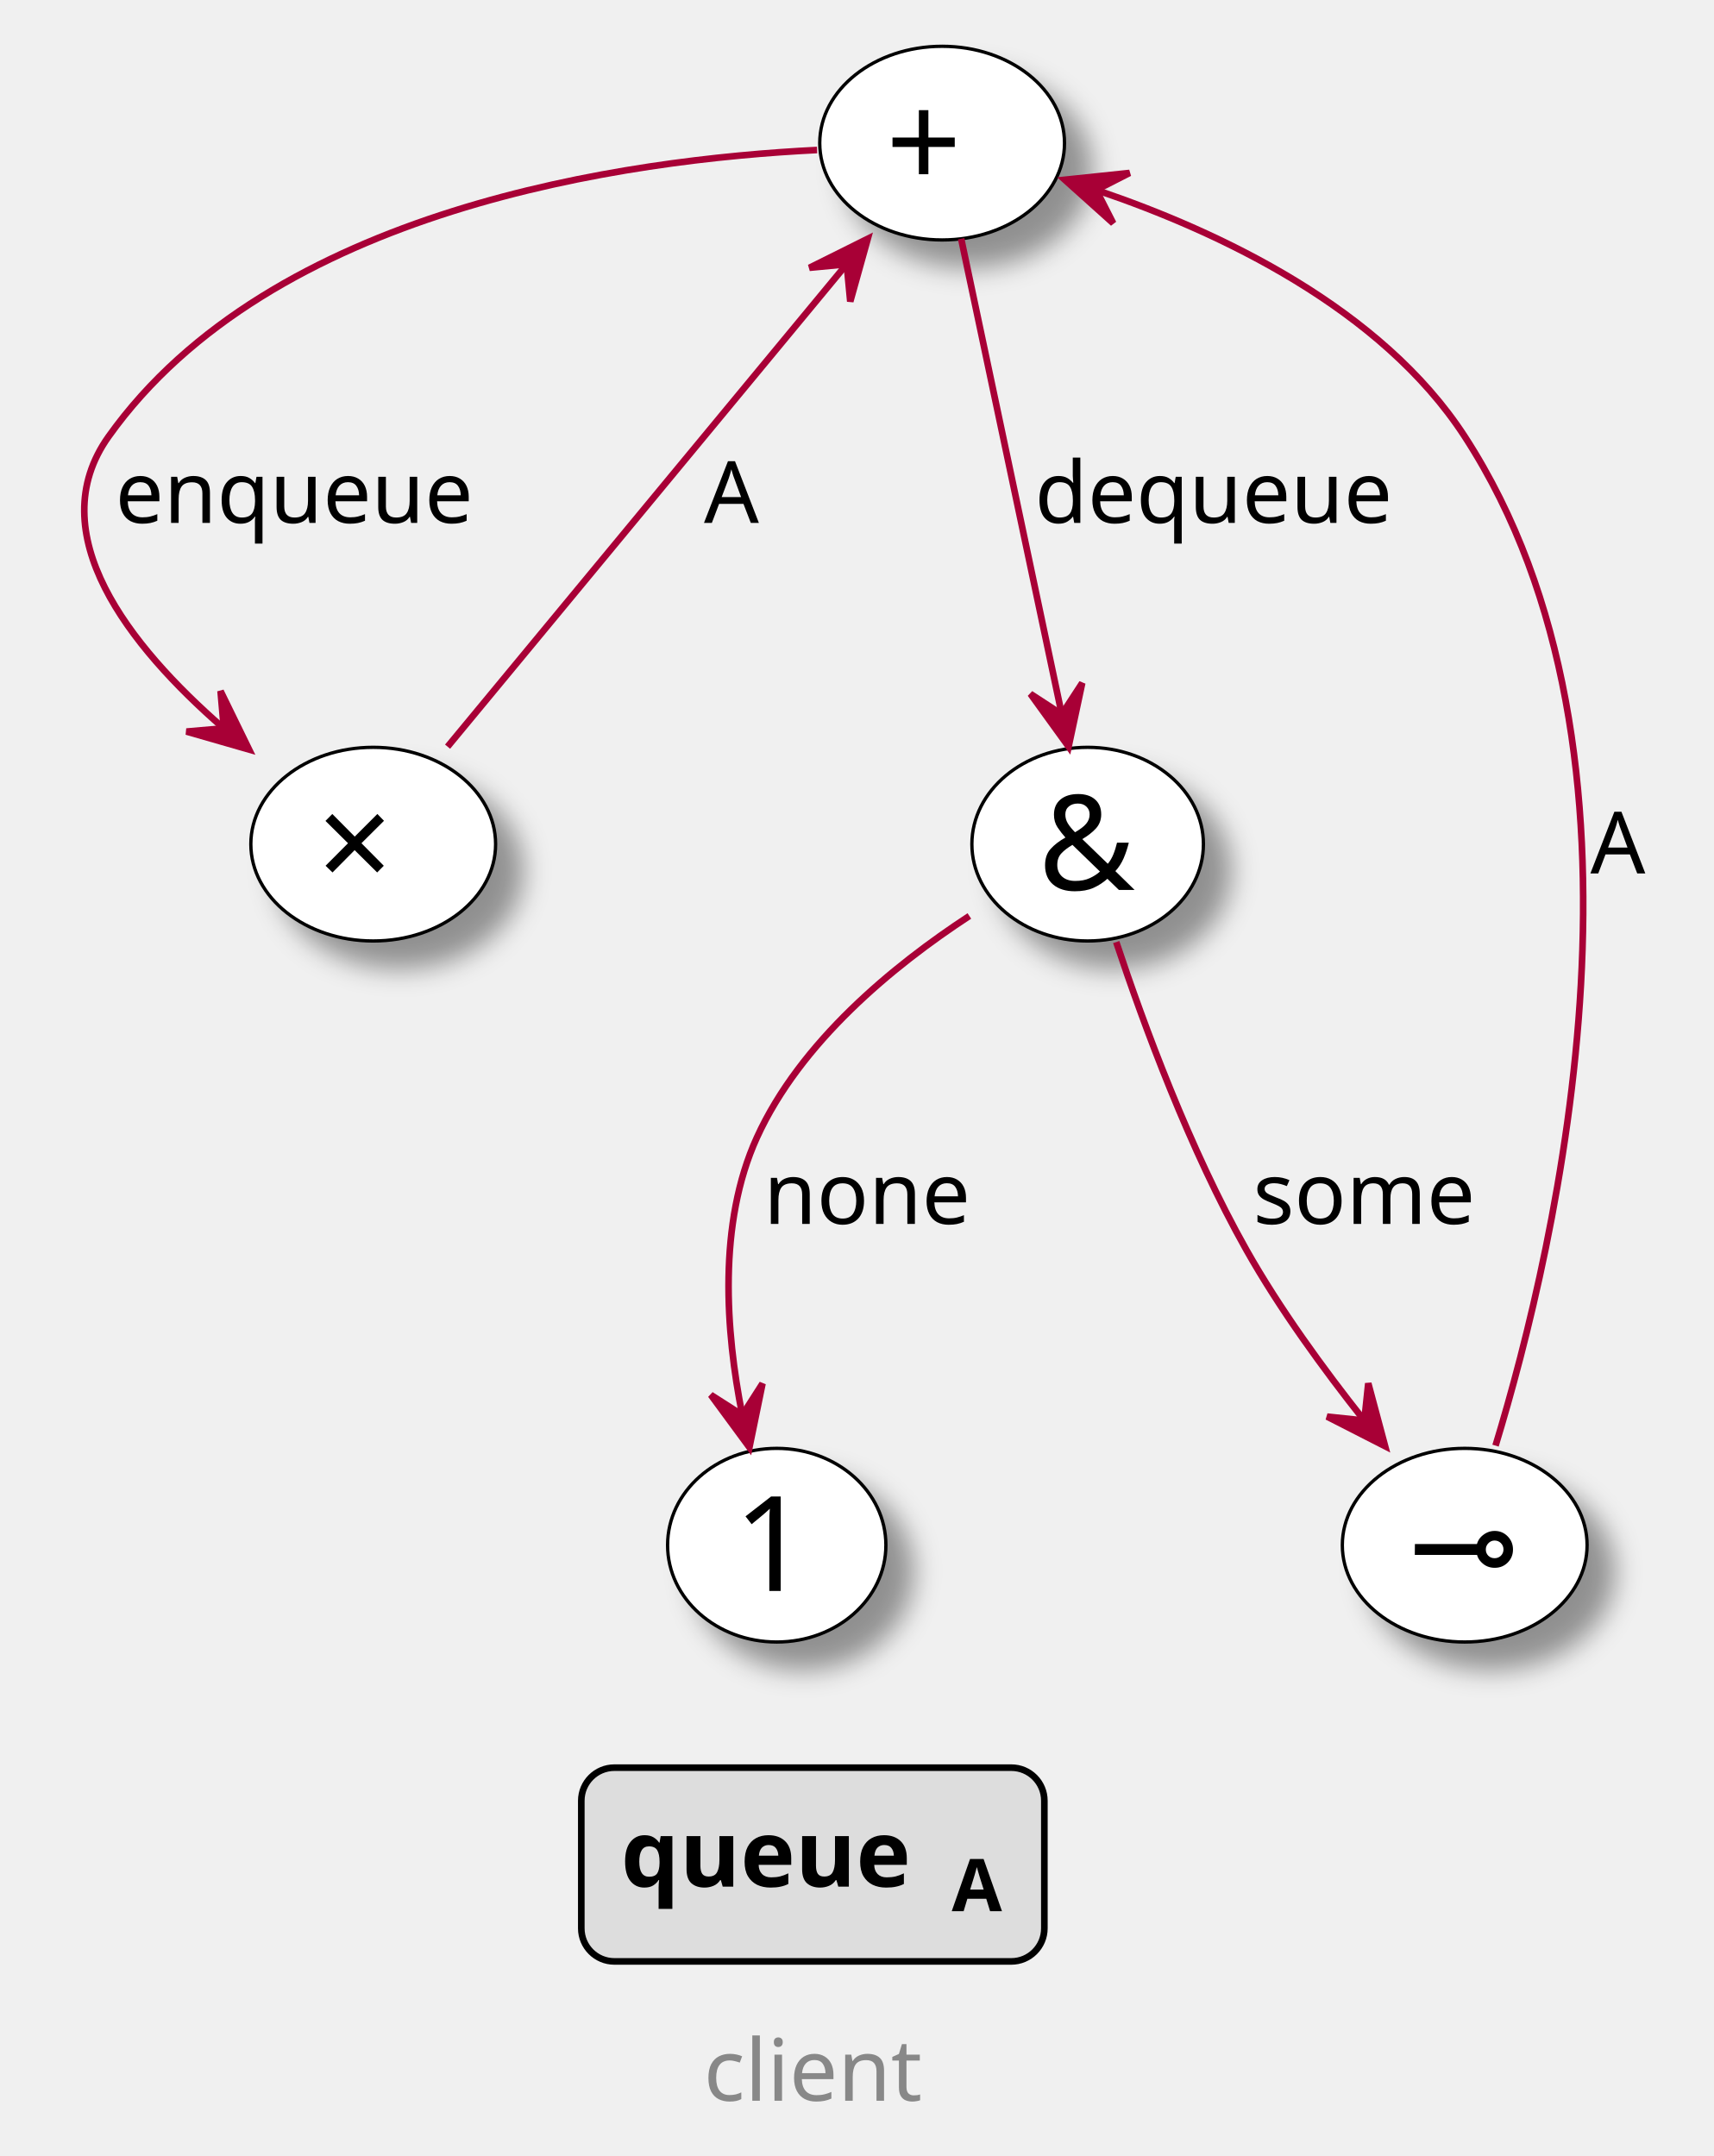
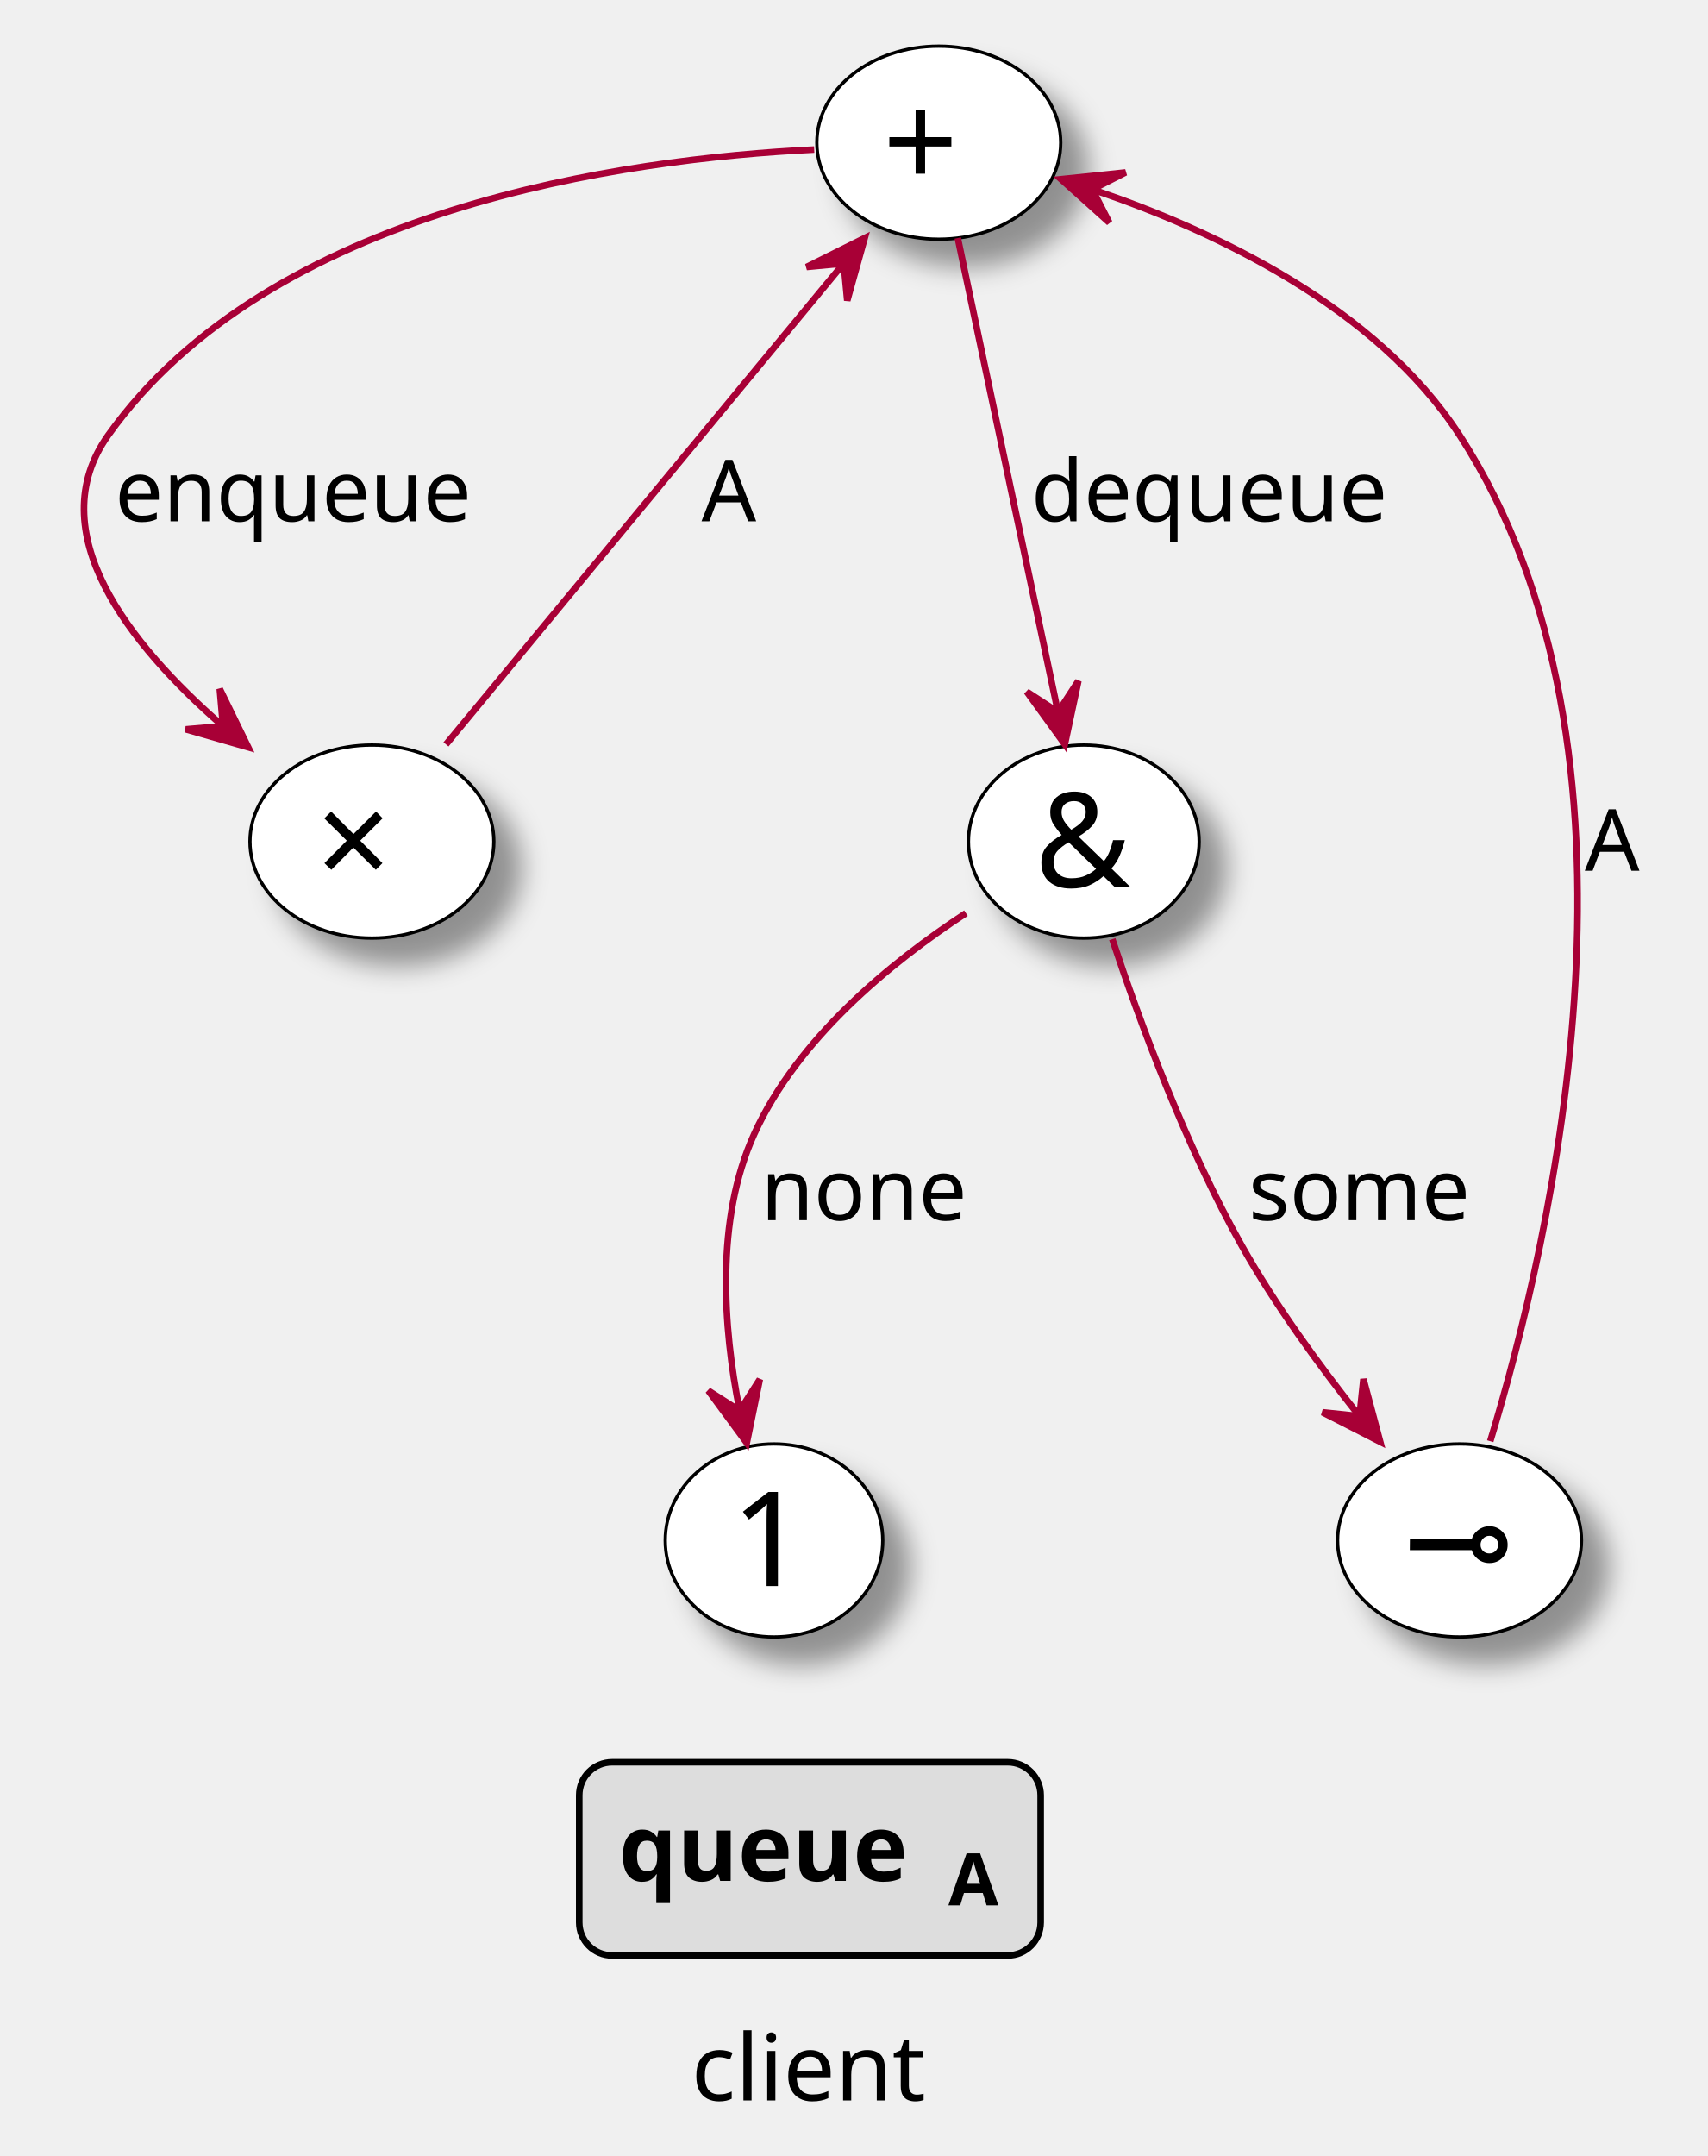
- <svg xmlns="http://www.w3.org/2000/svg" contentScriptType="application/ecmascript" contentStyleType="text/css" height="326px" preserveAspectRatio="none" style="width:259px;height:326px;background:#FFFFFF;" version="1.1" viewBox="0 0 259 326" width="259px" zoomAndPan="magnify">
+ <svg xmlns="http://www.w3.org/2000/svg" contentScriptType="application/ecmascript" contentStyleType="text/css" height="327px" preserveAspectRatio="none" style="width:259px;height:327px;background:#FFFFFF;" version="1.1" viewBox="0 0 259 327" width="259px" zoomAndPan="magnify">
  <defs>
-     <filter height="300%" id="f117manlyyq2zz" width="300%" x="-1" y="-1">
+     <filter height="300%" id="fgl46vo5dkoj2" width="300%" x="-1" y="-1">
      <feGaussianBlur result="blurOut" stdDeviation="2.0" />
      <feColorMatrix in="blurOut" result="blurOut2" type="matrix" values="0 0 0 0 0 0 0 0 0 0 0 0 0 0 0 0 0 0 .4 0" />
      <feOffset dx="4.0" dy="4.0" in="blurOut2" result="blurOut3" />
      <feBlend in="SourceGraphic" in2="blurOut3" mode="normal" />
    </filter>
  </defs>
  <g>
-     <rect fill="#FFFFFF" filter="url(#f117manlyyq2zz)" height="29.281" rx="50" ry="50" style="stroke:#000000;stroke-width:0.5;" width="37" x="123.92" y="7" />
+     <rect fill="#FFFFFF" filter="url(#fgl46vo5dkoj2)" height="29.281" rx="50" ry="50" style="stroke:#000000;stroke-width:0.5;" width="37" x="123.92" y="7" />
    <text fill="#000000" font-family="sans-serif" font-size="20" lengthAdjust="spacing" textLength="17" x="133.92" y="28.564">+</text>
-     <rect fill="#FFFFFF" filter="url(#f117manlyyq2zz)" height="29.281" rx="50" ry="50" style="stroke:#000000;stroke-width:0.5;" width="37" x="37.92" y="113" />
+     <rect fill="#FFFFFF" filter="url(#fgl46vo5dkoj2)" height="29.281" rx="50" ry="50" style="stroke:#000000;stroke-width:0.5;" width="37" x="37.92" y="113" />
    <text fill="#000000" font-family="sans-serif" font-size="20" lengthAdjust="spacing" textLength="17" x="47.92" y="134.565">×</text>
-     <rect fill="#FFFFFF" filter="url(#f117manlyyq2zz)" height="29.281" rx="50" ry="50" style="stroke:#000000;stroke-width:0.5;" width="35" x="146.92" y="113" />
+     <rect fill="#FFFFFF" filter="url(#fgl46vo5dkoj2)" height="29.281" rx="50" ry="50" style="stroke:#000000;stroke-width:0.5;" width="35" x="146.92" y="113" />
    <text fill="#000000" font-family="sans-serif" font-size="20" lengthAdjust="spacing" textLength="15" x="156.92" y="134.565">&amp;</text>
-     <rect fill="#FFFFFF" filter="url(#f117manlyyq2zz)" height="29.281" rx="50" ry="50" style="stroke:#000000;stroke-width:0.5;" width="37" x="202.92" y="219" />
+     <rect fill="#FFFFFF" filter="url(#fgl46vo5dkoj2)" height="29.281" rx="50" ry="50" style="stroke:#000000;stroke-width:0.5;" width="37" x="202.92" y="219" />
    <text fill="#000000" font-family="sans-serif" font-size="20" lengthAdjust="spacing" textLength="17" x="212.92" y="240.565">⊸</text>
-     <rect fill="#FFFFFF" filter="url(#f117manlyyq2zz)" height="29.281" rx="50" ry="50" style="stroke:#000000;stroke-width:0.5;" width="33" x="100.92" y="219" />
+     <rect fill="#FFFFFF" filter="url(#fgl46vo5dkoj2)" height="29.281" rx="50" ry="50" style="stroke:#000000;stroke-width:0.5;" width="33" x="100.92" y="219" />
    <text fill="#000000" font-family="sans-serif" font-size="20" lengthAdjust="spacing" textLength="13" x="110.92" y="240.565">1</text>
    <path d="M123.52,22.68 C94.82,24.1 41,31.51 16.42,66 C6,80.62 19.6,97.73 33.69,110.01 " fill="none" id="q1-to-q2" style="stroke:#A80036;stroke-width:1.0;" />
    <polygon fill="#A80036" points="37.66,113.34,33.339,104.49,33.831,110.125,28.195,110.617,37.66,113.34" style="stroke:#A80036;stroke-width:1.0;" />
    <text fill="#000000" font-family="sans-serif" font-size="13" lengthAdjust="spacing" textLength="56" x="17.42" y="79.067">enqueue</text>
    <path d="M127.93,40.02 C110.93,60.58 83.12,94.21 67.66,112.9 " fill="none" id="q1-backto-q2" style="stroke:#A80036;stroke-width:1.0;" />
    <polygon fill="#A80036" points="131.18,36.1,122.365,40.492,127.996,39.955,128.533,45.586,131.18,36.1" style="stroke:#A80036;stroke-width:1.0;" />
    <text fill="#000000" font-family="sans-serif" font-size="13" lengthAdjust="spacing" textLength="9" x="106.42" y="79.067">A</text>
    <path d="M145.3,36.1 C149.18,54.47 156.13,87.3 160.49,107.93 " fill="none" id="q1-to-q3" style="stroke:#A80036;stroke-width:1.0;" />
    <polygon fill="#A80036" points="161.54,112.9,163.6,103.269,160.51,108.007,155.772,104.917,161.54,112.9" style="stroke:#A80036;stroke-width:1.0;" />
    <text fill="#000000" font-family="sans-serif" font-size="13" lengthAdjust="spacing" textLength="56" x="156.42" y="79.067">dequeue</text>
    <path d="M168.74,142.44 C172.92,155.03 179.87,173.84 188.42,189 C193.45,197.92 200.11,207.05 206.12,214.64 " fill="none" id="q3-to-q4" style="stroke:#A80036;stroke-width:1.0;" />
    <polygon fill="#A80036" points="209.39,218.68,206.84,209.167,206.246,214.792,200.62,214.198,209.39,218.68" style="stroke:#A80036;stroke-width:1.0;" />
    <text fill="#000000" font-family="sans-serif" font-size="13" lengthAdjust="spacing" textLength="36" x="189.42" y="185.067">some</text>
    <path d="M146.54,138.5 C135.02,146.04 121,157.55 114.42,172 C108.47,185.06 109.72,201.4 112.18,213.8 " fill="none" id="q3-to-q5" style="stroke:#A80036;stroke-width:1.0;" />
    <polygon fill="#A80036" points="113.29,218.85,115.269,209.202,112.219,213.966,107.455,210.916,113.29,218.85" style="stroke:#A80036;stroke-width:1.0;" />
    <text fill="#000000" font-family="sans-serif" font-size="13" lengthAdjust="spacing" textLength="32" x="115.42" y="185.067">none</text>
    <path d="M165.97,28.81 C184.34,35.05 208.79,46.56 221.42,66 C252.75,114.24 235.37,188.09 226.08,218.59 " fill="none" id="q1-backto-q4" style="stroke:#A80036;stroke-width:1.0;" />
    <polygon fill="#A80036" points="160.96,27.18,168.287,33.761,165.716,28.723,170.755,26.152,160.96,27.18" style="stroke:#A80036;stroke-width:1.0;" />
    <text fill="#000000" font-family="sans-serif" font-size="13" lengthAdjust="spacing" textLength="9" x="240.42" y="132.067">A</text>
    <rect fill="#DDDDDD" height="29.297" rx="5" ry="5" style="stroke:#000000;stroke-width:1.0;" width="70" x="87.875" y="267.281" />
    <text fill="#000000" font-family="sans-serif" font-size="14" font-weight="bold" lengthAdjust="spacing" textLength="50" x="93.875" y="285.276">queue</text>
    <text fill="#000000" font-family="sans-serif" font-size="11" font-weight="bold" lengthAdjust="spacing" textLength="8" x="143.875" y="288.984">A</text>
-     <text fill="#888888" font-family="sans-serif" font-size="13" lengthAdjust="spacing" textLength="34" x="106.375" y="317.645">client</text>
+     <text fill="#000000" font-family="sans-serif" font-size="14" lengthAdjust="spacing" textLength="37" x="104.875" y="318.573">client</text>
  </g>
</svg>
